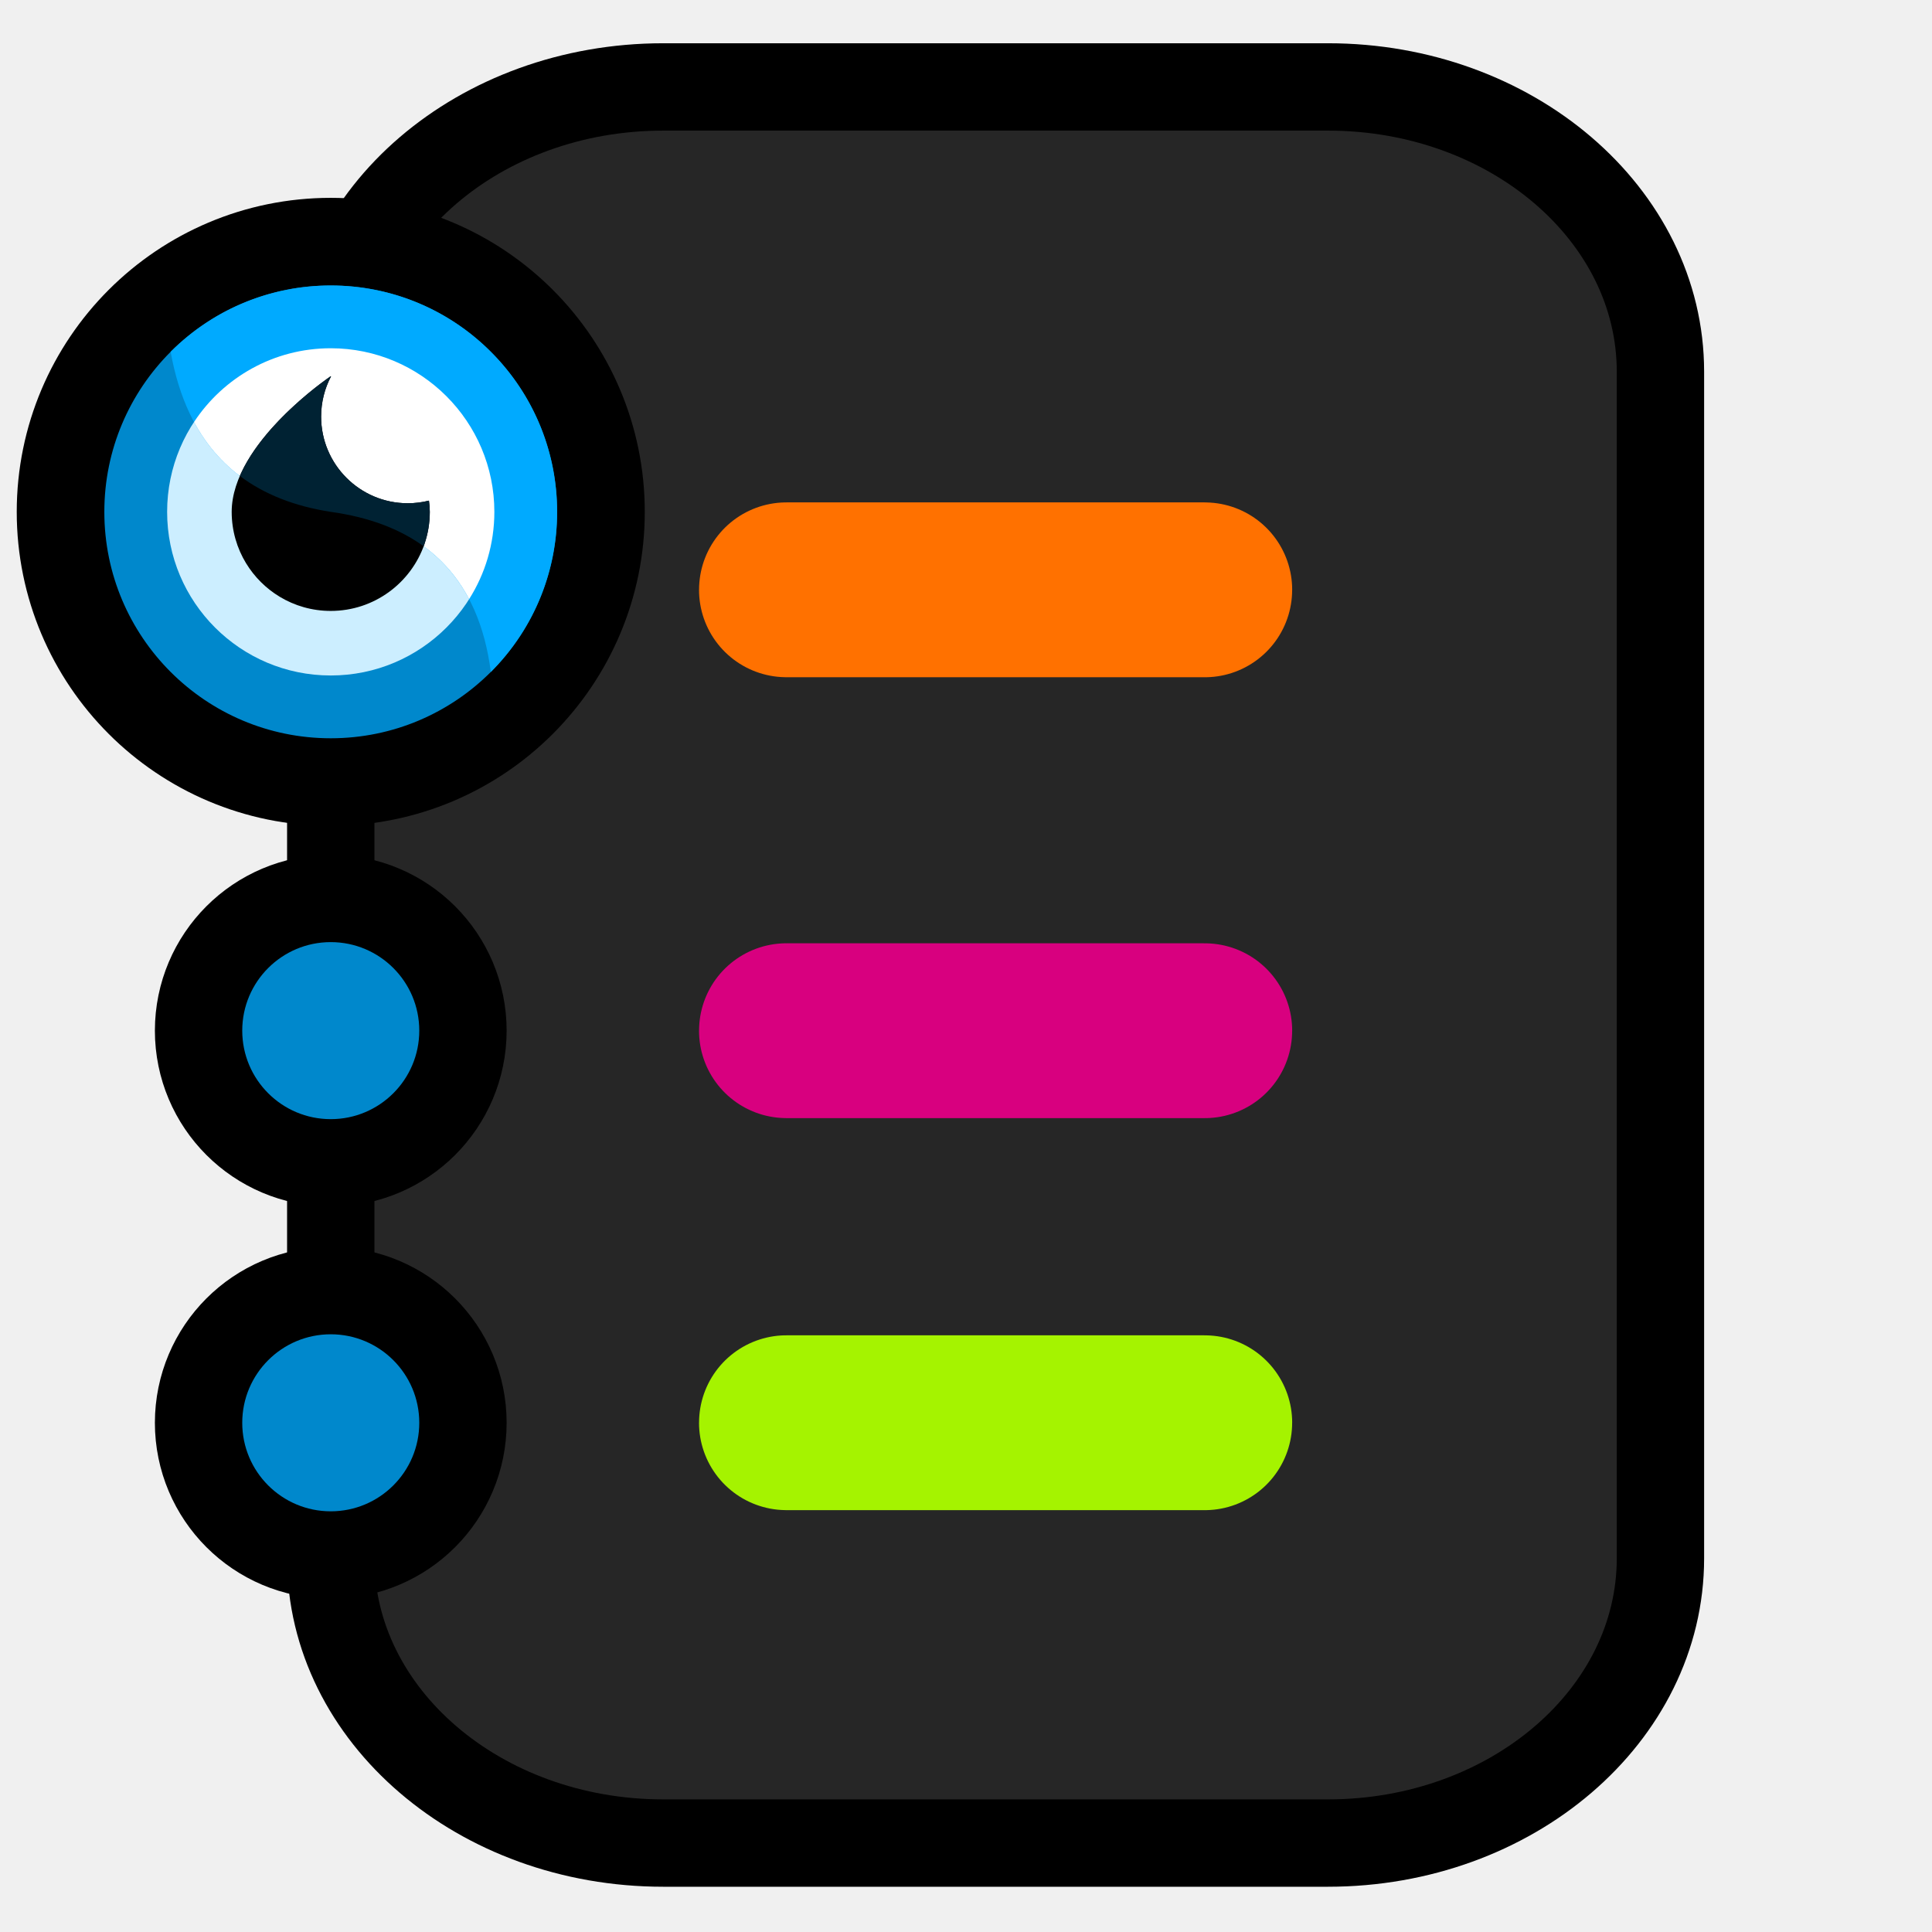
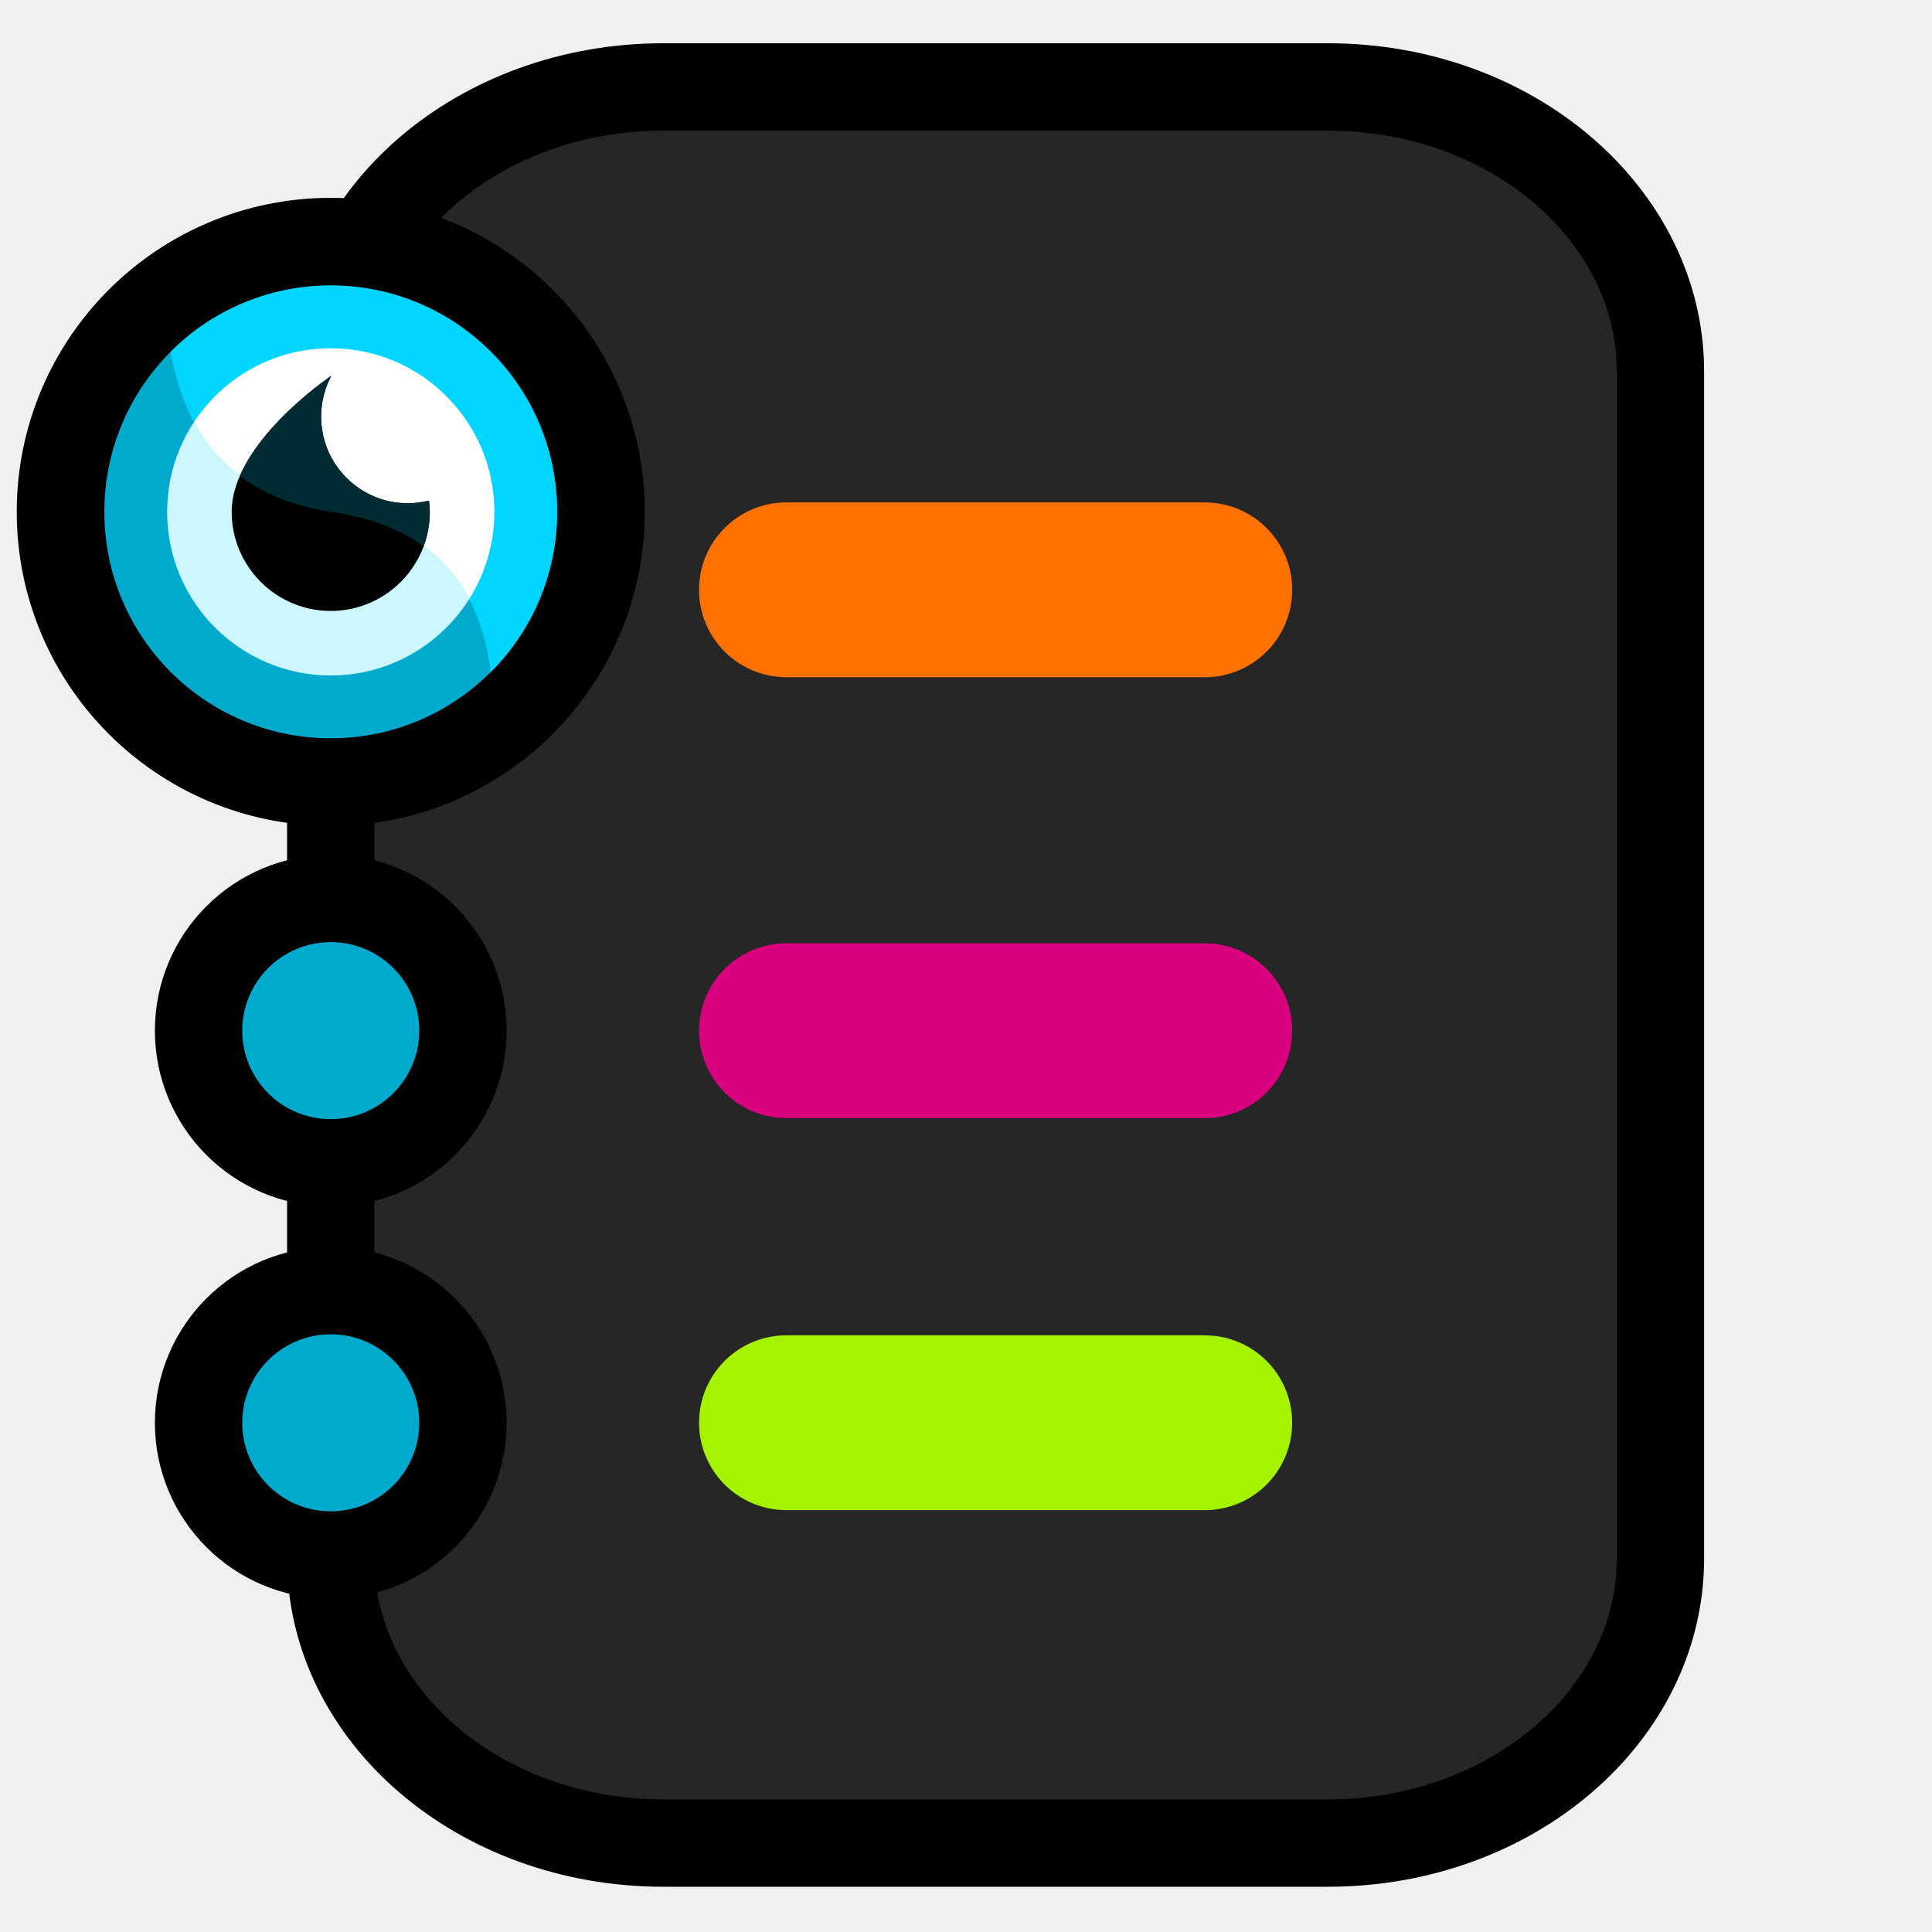
<svg xmlns="http://www.w3.org/2000/svg" width="100%" height="100%" viewBox="0 0 1024 1024" version="1.1" xml:space="preserve" style="fill-rule:evenodd;clip-rule:evenodd;stroke-linecap:round;stroke-linejoin:round;stroke-miterlimit:1.5;">
  <path d="M880.069,197.015l-0,628.909c-0,83.304 -78.948,150.937 -176.19,150.937l-352.381,0c-97.242,0 -176.189,-67.633 -176.189,-150.937l-0,-628.909c-0,-83.304 78.947,-150.936 176.189,-150.936l352.381,0c97.242,0 176.19,67.632 176.19,150.936Z" style="fill:#262626;stroke:#000;stroke-width:46.3px;" />
  <circle cx="175.309" cy="271.3" r="120.138" style="fill:none;stroke:#000;stroke-width:92.6px;stroke-linecap:butt;stroke-miterlimit:2;" />
  <circle cx="175.309" cy="754.114" r="46.915" style="fill:#00b4af;stroke:#000;stroke-width:92.6px;stroke-linecap:butt;stroke-miterlimit:2;" />
-   <circle cx="175.309" cy="754.114" r="46.915" style="fill:#08c;" />
+   <circle cx="175.309" cy="754.114" r="46.915" style="fill:#0ac;" />
  <circle cx="175.309" cy="546.256" r="46.915" style="fill:#00b4af;stroke:#000;stroke-width:92.6px;stroke-linecap:butt;stroke-miterlimit:2;" />
-   <circle cx="175.309" cy="546.256" r="46.915" style="fill:#08c;" />
+   <circle cx="175.309" cy="546.256" r="46.915" style="fill:#0ac;" />
  <path d="M638.582,546.274c0,-0.01 -0.008,-0.018 -0.019,-0.018l-221.749,0c-0.01,0 -0.018,0.008 -0.018,0.018l0,0.039c0,0.011 0.008,0.019 0.018,0.019l221.749,0c0.011,0 0.019,-0.008 0.019,-0.019l0,-0.039Z" style="fill:#262626;stroke:#d8007f;stroke-width:92.6px;" />
  <path d="M638.582,312.597c0,-0.01 -0.008,-0.018 -0.019,-0.018l-221.749,0c-0.01,0 -0.018,0.008 -0.018,0.018l0,0.039c0,0.011 0.008,0.019 0.018,0.019l221.749,0c0.011,0 0.019,-0.008 0.019,-0.019l0,-0.039Z" style="fill:#262626;stroke:#ff7100;stroke-width:92.6px;" />
  <path d="M638.582,754.057c0,-0.01 -0.008,-0.018 -0.019,-0.018l-221.749,0c-0.01,0 -0.018,0.008 -0.018,0.018l0,0.039c0,0.01 0.008,0.018 0.018,0.018l221.749,0c0.011,0 0.019,-0.008 0.019,-0.018l0,-0.039Z" style="fill:#262626;stroke:#a5f300;stroke-width:92.6px;" />
-   <circle cx="175.3" cy="271.3" r="120" style="fill:#08c;" />
-   <circle cx="175.3" cy="271.3" r="86.719" style="fill:#cef;" />
-   <path d="M90.447,186.447c46.832,-46.831 122.874,-46.831 169.706,0c46.831,46.832 46.831,122.874 -0,169.706c-6.311,-48.836 -33.875,-77.798 -84.853,-84.853c-48.471,-7.516 -76.19,-36.268 -84.853,-84.853Z" style="fill:#0af;" />
-   <path d="M248.645,317.562c-13.486,-25.675 -37.688,-41.327 -73.345,-46.262c-34.414,-5.336 -58.368,-21.378 -72.467,-47.622c15.513,-23.545 42.188,-39.097 72.467,-39.097c47.861,0 86.719,38.858 86.719,86.719c-0,17.003 -4.904,32.87 -13.374,46.262Z" style="fill:#fff;" />
-   <path d="M130.456,298.588c-0.002,0.001 -0.004,0.003 -0.006,0.004c-4.853,-7.954 -7.65,-17.297 -7.65,-27.289c-0,-36.621 52.5,-71.903 52.5,-71.903c0,0 0.05,0.034 0.147,0.1c-3.351,6.372 -5.247,13.626 -5.247,21.319c-0,25.338 20.571,45.91 45.909,45.91c3.878,-0 7.644,-0.482 11.241,-1.389c0.294,1.98 0.45,3.97 0.45,5.963c0,5.934 -0.987,11.639 -2.804,16.961c-0.007,0.035 -0.016,0.07 -0.027,0.103c-7.089,20.61 -26.657,35.436 -49.661,35.436l-0.008,0c-9.899,0 -19.162,-2.745 -27.068,-7.516c0,-0.001 0.001,-0.002 0.002,-0.004c-7.254,-4.379 -13.366,-10.463 -17.778,-17.695Z" />
-   <path d="M127.109,252.269c12.551,-28.918 48.191,-52.869 48.191,-52.869c-0,0 0.05,0.034 0.147,0.1c-3.351,6.372 -5.247,13.626 -5.247,21.319c-0,25.338 20.571,45.91 45.909,45.91c3.878,-0 7.644,-0.482 11.241,-1.389c0.294,1.98 0.45,3.97 0.45,5.963c0,5.934 -0.987,11.639 -2.804,16.961c-0.007,0.035 -0.016,0.07 -0.027,0.103c-0.136,0.395 -0.277,0.787 -0.422,1.178c-12.911,-9.36 -29.284,-15.482 -49.247,-18.245c-19.327,-2.997 -35.355,-9.37 -48.191,-19.031Z" style="fill:#023;" />
+   <circle cx="175.3" cy="271.3" r="120" style="fill:#0ac;" />
+   <circle cx="175.3" cy="271.3" r="86.719" style="fill:#ccf7ff;" />
+   <path d="M90.447,186.447c46.832,-46.831 122.874,-46.831 169.706,0c46.831,46.832 46.831,122.874 0,169.706c-6.311,-48.836 -33.875,-77.798 -84.853,-84.853c-48.471,-7.516 -76.19,-36.268 -84.853,-84.853Z" style="fill:#00d5ff;" />
+   <path d="M248.645,317.562c-13.486,-25.675 -37.688,-41.327 -73.345,-46.262c-34.414,-5.336 -58.368,-21.378 -72.467,-47.622c15.513,-23.545 42.188,-39.097 72.467,-39.097c47.861,0 86.719,38.858 86.719,86.719c0,17.003 -4.904,32.87 -13.374,46.262Z" style="fill:#fff;" />
+   <path d="M130.456,298.588c-0.002,0.001 -0.004,0.003 -0.006,0.004c-4.853,-7.954 -7.65,-17.297 -7.65,-27.289c0,-36.621 52.5,-71.903 52.5,-71.903c0,0 0.05,0.034 0.147,0.1c-3.351,6.372 -5.247,13.626 -5.247,21.319c0,25.338 20.571,45.91 45.909,45.91c3.878,0 7.644,-0.482 11.241,-1.389c0.294,1.98 0.45,3.97 0.45,5.963c0,5.934 -0.987,11.639 -2.804,16.961c-0.007,0.035 -0.016,0.07 -0.027,0.103c-7.089,20.61 -26.657,35.436 -49.661,35.436l-0.008,0c-9.899,0 -19.162,-2.745 -27.068,-7.516c0,-0.001 0.001,-0.002 0.002,-0.004c-7.254,-4.379 -13.366,-10.463 -17.778,-17.695Z" />
+   <path d="M127.109,252.269c12.551,-28.918 48.191,-52.869 48.191,-52.869c0,0 0.05,0.034 0.147,0.1c-3.351,6.372 -5.247,13.626 -5.247,21.319c0,25.338 20.571,45.91 45.909,45.91c3.878,0 7.644,-0.482 11.241,-1.389c0.294,1.98 0.45,3.97 0.45,5.963c0,5.934 -0.987,11.639 -2.804,16.961c-0.007,0.035 -0.016,0.07 -0.027,0.103c-0.136,0.395 -0.277,0.787 -0.422,1.178c-12.911,-9.36 -29.284,-15.482 -49.247,-18.245c-19.327,-2.997 -35.355,-9.37 -48.191,-19.031Z" style="fill:#002b33;" />
</svg>
